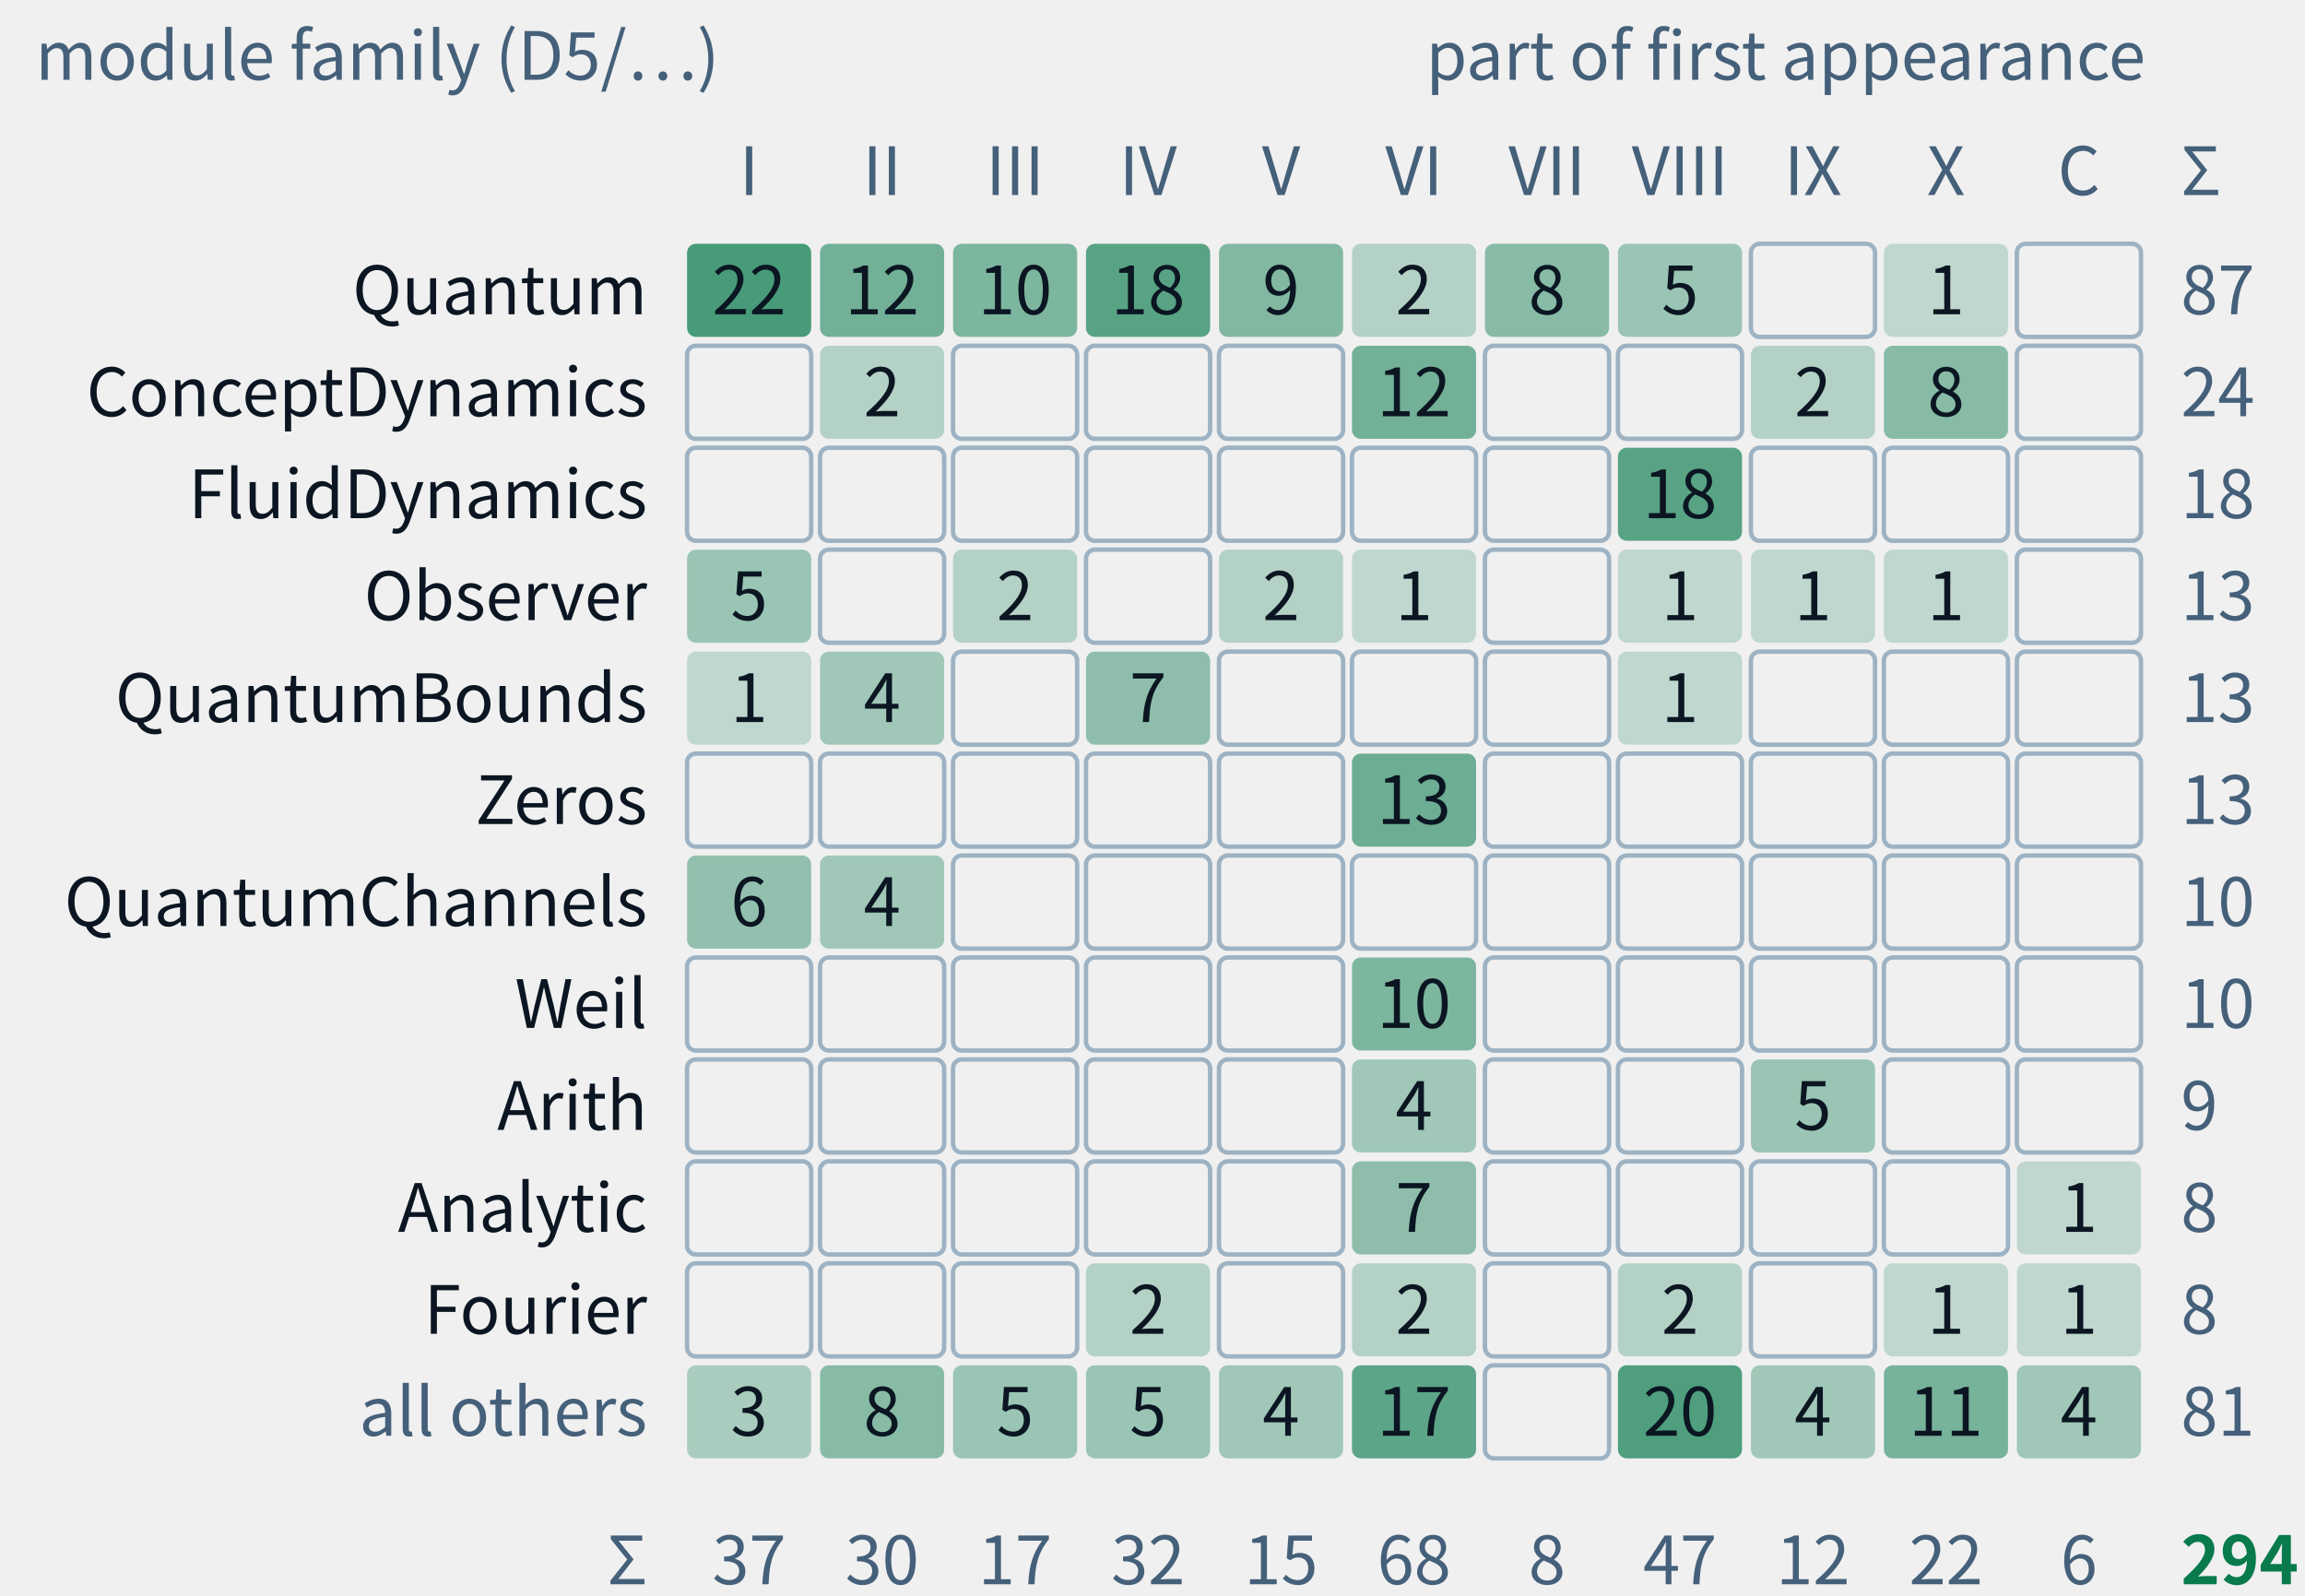
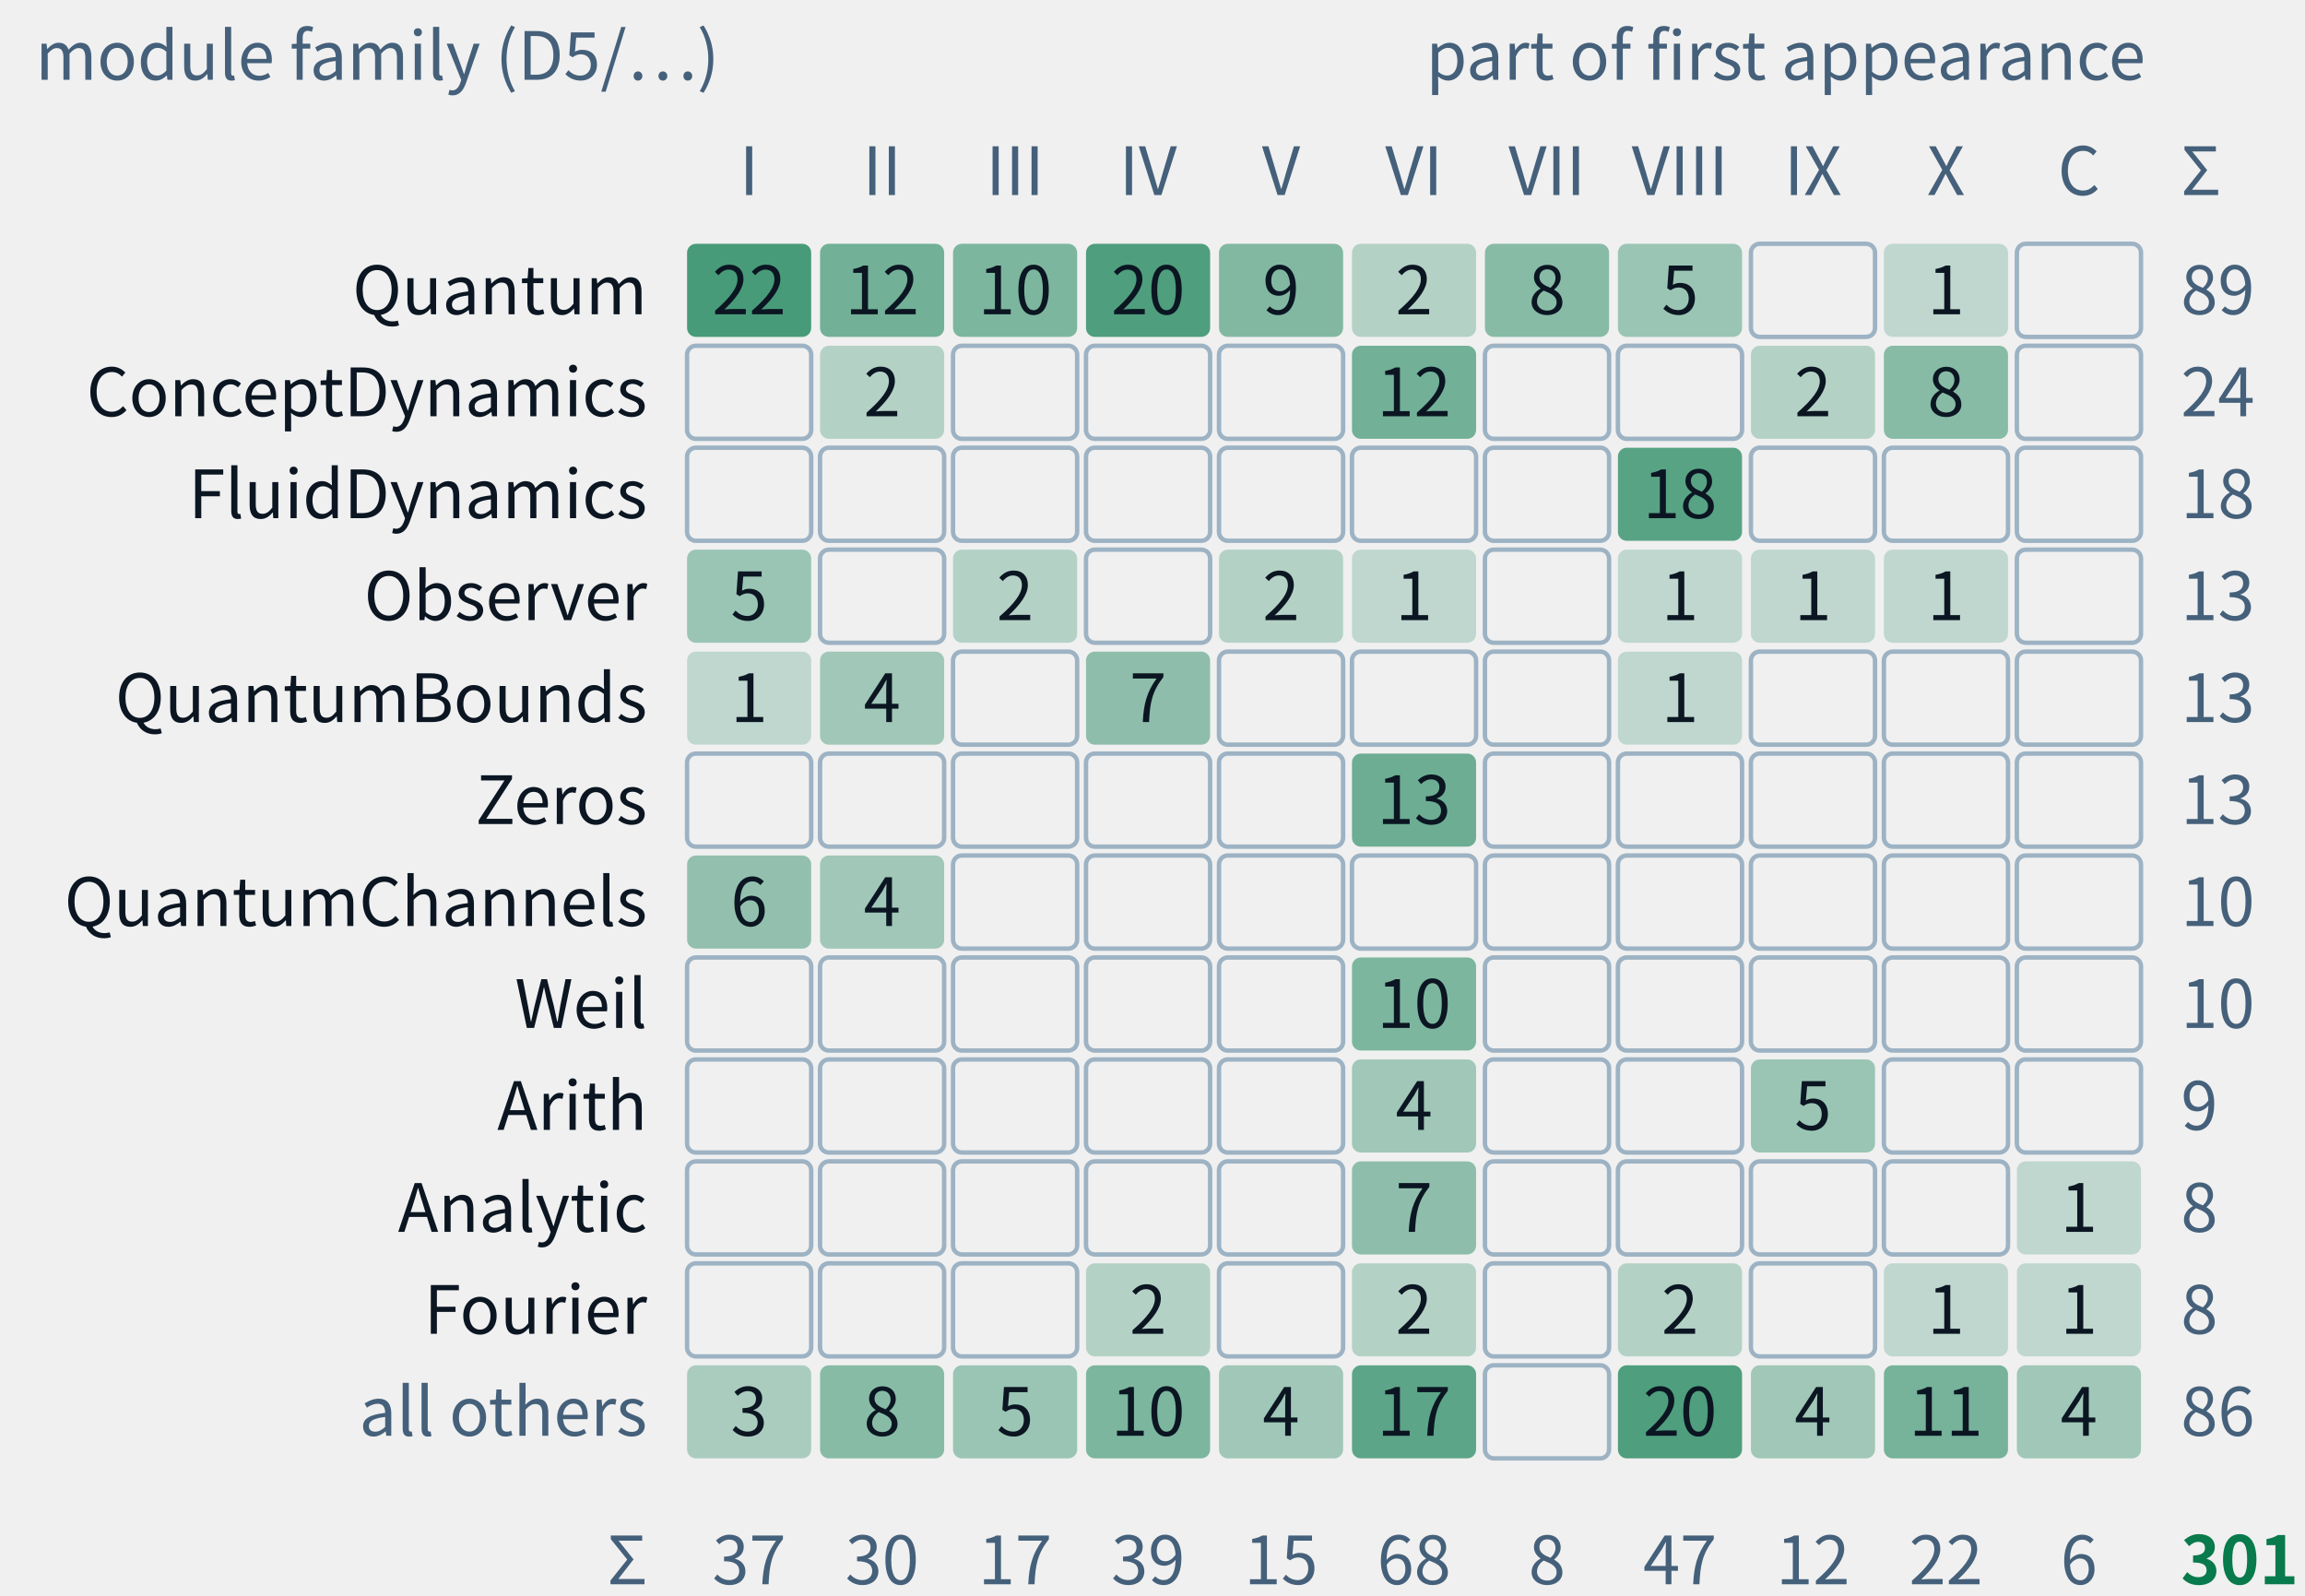
- <svg xmlns="http://www.w3.org/2000/svg" class="tr-fig" data-tr-fig="appc-modules-by-part" data-lang="en" viewBox="0 0 520 360" width="520" height="360" font-family="'Noto Sans SC', 'Noto Sans CJK SC', 'Source Sans 3', 'PingFang SC', 'Microsoft YaHei', system-ui, sans-serif" role="img" aria-label="A grid of counts: the rows are module families of trureturing, from top to bottom Quantum, ConceptDynamics, FluidDynamics, Observer, QuantumBounds, Zeros, QuantumChannels, Weil, Arith, Analytic, Fourier and all others; the columns are Parts I to X and the coda with the appendices. Each cell gives how many theorems of that family first appear in that part, the darker the more, blank for none. The Quantum family is the largest, 87 theorems, spread over Parts I to VIII and X; all 18 of FluidDynamics are in Part VIII; Zeros and Weil appear only in Part VI. They add up to 294, the C.1 index of appendix C.">
+ <svg xmlns="http://www.w3.org/2000/svg" class="tr-fig" data-tr-fig="appc-modules-by-part" data-lang="en" viewBox="0 0 520 360" width="520" height="360" font-family="'Noto Sans SC', 'Noto Sans CJK SC', 'Source Sans 3', 'PingFang SC', 'Microsoft YaHei', system-ui, sans-serif" role="img" aria-label="A grid of counts: the rows are module families of trureturing, from top to bottom Quantum, ConceptDynamics, FluidDynamics, Observer, QuantumBounds, Zeros, QuantumChannels, Weil, Arith, Analytic, Fourier and all others; the columns are Parts I to X and the coda with the appendices. Each cell gives how many theorems of that family first appear in that part, the darker the more, blank for none. The Quantum family is the largest, 89 theorems, spread over Parts I to VIII and X; all 18 of FluidDynamics are in Part VIII; Zeros and Weil appear only in Part VI. They add up to 301, the C.1 index of appendix C.">
  <style>.ts-ink{stroke:#0b1622}.tf-ink{fill:#0b1622}.ts-dim{stroke:#45607a}.tf-dim{fill:#45607a}.ts-faint{stroke:#9db3c4}.tf-faint{fill:#9db3c4}.ts-edge{stroke:#b9d0dd}.tf-edge{fill:#b9d0dd}.ts-hot{stroke:#5f9bb5}.tf-hot{fill:#5f9bb5}.ts-bg{stroke:#ffffff}.tf-bg{fill:#ffffff}.ts-panel{stroke:#eef5f9}.tf-panel{fill:#eef5f9}.ts-sheet{stroke:#f7fbfd}.tf-sheet{fill:#f7fbfd}.ts-cyan{stroke:#007c8a}.tf-cyan{fill:#007c8a}.ts-magenta{stroke:#b0128f}.tf-magenta{fill:#b0128f}.ts-amber{stroke:#946200}.tf-amber{fill:#946200}.ts-violet{stroke:#5a45c8}.tf-violet{fill:#5a45c8}.ts-ok{stroke:#087a4c}.tf-ok{fill:#087a4c}.ts-warn{stroke:#c21f3a}.tf-warn{fill:#c21f3a}.ts-blue{stroke:#1d5fd0}.tf-blue{fill:#1d5fd0}.ts-orange{stroke:#b85410}.tf-orange{fill:#b85410}.ts-sigma{stroke:#28405a}.tf-sigma{fill:#28405a}@media (prefers-color-scheme:dark){.ts-ink{stroke:#d4efff}.tf-ink{fill:#d4efff}.ts-dim{stroke:#6f8ea5}.tf-dim{fill:#6f8ea5}.ts-faint{stroke:#34506a}.tf-faint{fill:#34506a}.ts-edge{stroke:#143049}.tf-edge{fill:#143049}.ts-hot{stroke:#1f5d7c}.tf-hot{fill:#1f5d7c}.ts-bg{stroke:#03060c}.tf-bg{fill:#03060c}.ts-panel{stroke:#07101b}.tf-panel{fill:#07101b}.ts-sheet{stroke:#050c16}.tf-sheet{fill:#050c16}.ts-cyan{stroke:#19f0ff}.tf-cyan{fill:#19f0ff}.ts-magenta{stroke:#ff2fd0}.tf-magenta{fill:#ff2fd0}.ts-amber{stroke:#ffc83d}.tf-amber{fill:#ffc83d}.ts-violet{stroke:#9d8cff}.tf-violet{fill:#9d8cff}.ts-ok{stroke:#46ffb2}.tf-ok{fill:#46ffb2}.ts-warn{stroke:#ff5064}.tf-warn{fill:#ff5064}.ts-blue{stroke:#2a7bff}.tf-blue{fill:#2a7bff}.ts-orange{stroke:#ff8a3c}.tf-orange{fill:#ff8a3c}.ts-sigma{stroke:#cfe3ff}.tf-sigma{fill:#cfe3ff}}</style>
  <text class="tf-dim" x="8" y="18" font-size="15">module family (D5/…)</text>
  <text class="tf-dim" x="484" y="18" font-size="15" text-anchor="end">part of first appearance</text>
  <text class="tf-dim" x="169" y="44" font-size="15" text-anchor="middle">I</text>
  <text class="tf-dim" x="199" y="44" font-size="15" text-anchor="middle">II</text>
  <text class="tf-dim" x="229" y="44" font-size="15" text-anchor="middle">III</text>
  <text class="tf-dim" x="259" y="44" font-size="15" text-anchor="middle">IV</text>
  <text class="tf-dim" x="289" y="44" font-size="15" text-anchor="middle">V</text>
  <text class="tf-dim" x="319" y="44" font-size="15" text-anchor="middle">VI</text>
  <text class="tf-dim" x="349" y="44" font-size="15" text-anchor="middle">VII</text>
  <text class="tf-dim" x="379" y="44" font-size="15" text-anchor="middle">VIII</text>
  <text class="tf-dim" x="409" y="44" font-size="15" text-anchor="middle">IX</text>
  <text class="tf-dim" x="439" y="44" font-size="15" text-anchor="middle">X</text>
  <text class="tf-dim" x="469" y="44" font-size="15" text-anchor="middle">C</text>
  <text class="tf-ink" x="146" y="70.9" font-size="15" text-anchor="end">Quantum</text>
  <rect x="155" y="55" width="28" height="21" rx="2" class="tf-ok" fill-opacity="0.72" />
  <text class="tf-ink" x="169" y="70.9" font-size="15" text-anchor="middle">22</text>
  <rect x="185" y="55" width="28" height="21" rx="2" class="tf-ok" fill-opacity="0.54" />
  <text class="tf-ink" x="199" y="70.9" font-size="15" text-anchor="middle">12</text>
  <rect x="215" y="55" width="28" height="21" rx="2" class="tf-ok" fill-opacity="0.49" />
  <text class="tf-ink" x="229" y="70.9" font-size="15" text-anchor="middle">10</text>
-   <rect x="245" y="55" width="28" height="21" rx="2" class="tf-ok" fill-opacity="0.65" />
-   <text class="tf-ink" x="259" y="70.9" font-size="15" text-anchor="middle">18</text>
+   <rect x="245" y="55" width="28" height="21" rx="2" class="tf-ok" fill-opacity="0.69" />
+   <text class="tf-ink" x="259" y="70.9" font-size="15" text-anchor="middle">20</text>
  <rect x="275" y="55" width="28" height="21" rx="2" class="tf-ok" fill-opacity="0.47" />
  <text class="tf-ink" x="289" y="70.9" font-size="15" text-anchor="middle">9</text>
  <rect x="305" y="55" width="28" height="21" rx="2" class="tf-ok" fill-opacity="0.26" />
  <text class="tf-ink" x="319" y="70.9" font-size="15" text-anchor="middle">2</text>
  <rect x="335" y="55" width="28" height="21" rx="2" class="tf-ok" fill-opacity="0.45" />
  <text class="tf-ink" x="349" y="70.9" font-size="15" text-anchor="middle">8</text>
  <rect x="365" y="55" width="28" height="21" rx="2" class="tf-ok" fill-opacity="0.37" />
  <text class="tf-ink" x="379" y="70.9" font-size="15" text-anchor="middle">5</text>
  <rect x="395" y="55" width="28" height="21" rx="2" class="ts-faint" stroke-width="1" fill="none" />
  <rect x="425" y="55" width="28" height="21" rx="2" class="tf-ok" fill-opacity="0.21" />
  <text class="tf-ink" x="439" y="70.9" font-size="15" text-anchor="middle">1</text>
  <rect x="455" y="55" width="28" height="21" rx="2" class="ts-faint" stroke-width="1" fill="none" />
-   <text class="tf-dim" x="492" y="70.9" font-size="15">87</text>
+   <text class="tf-dim" x="492" y="70.9" font-size="15">89</text>
  <text class="tf-ink" x="146" y="93.9" font-size="15" text-anchor="end">ConceptDynamics</text>
  <rect x="155" y="78" width="28" height="21" rx="2" class="ts-faint" stroke-width="1" fill="none" />
  <rect x="185" y="78" width="28" height="21" rx="2" class="tf-ok" fill-opacity="0.26" />
  <text class="tf-ink" x="199" y="93.9" font-size="15" text-anchor="middle">2</text>
  <rect x="215" y="78" width="28" height="21" rx="2" class="ts-faint" stroke-width="1" fill="none" />
  <rect x="245" y="78" width="28" height="21" rx="2" class="ts-faint" stroke-width="1" fill="none" />
  <rect x="275" y="78" width="28" height="21" rx="2" class="ts-faint" stroke-width="1" fill="none" />
  <rect x="305" y="78" width="28" height="21" rx="2" class="tf-ok" fill-opacity="0.54" />
  <text class="tf-ink" x="319" y="93.9" font-size="15" text-anchor="middle">12</text>
  <rect x="335" y="78" width="28" height="21" rx="2" class="ts-faint" stroke-width="1" fill="none" />
  <rect x="365" y="78" width="28" height="21" rx="2" class="ts-faint" stroke-width="1" fill="none" />
  <rect x="395" y="78" width="28" height="21" rx="2" class="tf-ok" fill-opacity="0.26" />
  <text class="tf-ink" x="409" y="93.9" font-size="15" text-anchor="middle">2</text>
  <rect x="425" y="78" width="28" height="21" rx="2" class="tf-ok" fill-opacity="0.45" />
  <text class="tf-ink" x="439" y="93.9" font-size="15" text-anchor="middle">8</text>
  <rect x="455" y="78" width="28" height="21" rx="2" class="ts-faint" stroke-width="1" fill="none" />
  <text class="tf-dim" x="492" y="93.9" font-size="15">24</text>
  <text class="tf-ink" x="146" y="116.9" font-size="15" text-anchor="end">FluidDynamics</text>
  <rect x="155" y="101" width="28" height="21" rx="2" class="ts-faint" stroke-width="1" fill="none" />
  <rect x="185" y="101" width="28" height="21" rx="2" class="ts-faint" stroke-width="1" fill="none" />
  <rect x="215" y="101" width="28" height="21" rx="2" class="ts-faint" stroke-width="1" fill="none" />
  <rect x="245" y="101" width="28" height="21" rx="2" class="ts-faint" stroke-width="1" fill="none" />
  <rect x="275" y="101" width="28" height="21" rx="2" class="ts-faint" stroke-width="1" fill="none" />
  <rect x="305" y="101" width="28" height="21" rx="2" class="ts-faint" stroke-width="1" fill="none" />
  <rect x="335" y="101" width="28" height="21" rx="2" class="ts-faint" stroke-width="1" fill="none" />
  <rect x="365" y="101" width="28" height="21" rx="2" class="tf-ok" fill-opacity="0.65" />
  <text class="tf-ink" x="379" y="116.9" font-size="15" text-anchor="middle">18</text>
  <rect x="395" y="101" width="28" height="21" rx="2" class="ts-faint" stroke-width="1" fill="none" />
  <rect x="425" y="101" width="28" height="21" rx="2" class="ts-faint" stroke-width="1" fill="none" />
  <rect x="455" y="101" width="28" height="21" rx="2" class="ts-faint" stroke-width="1" fill="none" />
  <text class="tf-dim" x="492" y="116.9" font-size="15">18</text>
  <text class="tf-ink" x="146" y="139.9" font-size="15" text-anchor="end">Observer</text>
  <rect x="155" y="124" width="28" height="21" rx="2" class="tf-ok" fill-opacity="0.37" />
  <text class="tf-ink" x="169" y="139.9" font-size="15" text-anchor="middle">5</text>
  <rect x="185" y="124" width="28" height="21" rx="2" class="ts-faint" stroke-width="1" fill="none" />
  <rect x="215" y="124" width="28" height="21" rx="2" class="tf-ok" fill-opacity="0.26" />
  <text class="tf-ink" x="229" y="139.9" font-size="15" text-anchor="middle">2</text>
  <rect x="245" y="124" width="28" height="21" rx="2" class="ts-faint" stroke-width="1" fill="none" />
  <rect x="275" y="124" width="28" height="21" rx="2" class="tf-ok" fill-opacity="0.26" />
  <text class="tf-ink" x="289" y="139.9" font-size="15" text-anchor="middle">2</text>
  <rect x="305" y="124" width="28" height="21" rx="2" class="tf-ok" fill-opacity="0.21" />
  <text class="tf-ink" x="319" y="139.9" font-size="15" text-anchor="middle">1</text>
  <rect x="335" y="124" width="28" height="21" rx="2" class="ts-faint" stroke-width="1" fill="none" />
  <rect x="365" y="124" width="28" height="21" rx="2" class="tf-ok" fill-opacity="0.21" />
  <text class="tf-ink" x="379" y="139.9" font-size="15" text-anchor="middle">1</text>
  <rect x="395" y="124" width="28" height="21" rx="2" class="tf-ok" fill-opacity="0.21" />
  <text class="tf-ink" x="409" y="139.9" font-size="15" text-anchor="middle">1</text>
  <rect x="425" y="124" width="28" height="21" rx="2" class="tf-ok" fill-opacity="0.21" />
  <text class="tf-ink" x="439" y="139.9" font-size="15" text-anchor="middle">1</text>
  <rect x="455" y="124" width="28" height="21" rx="2" class="ts-faint" stroke-width="1" fill="none" />
  <text class="tf-dim" x="492" y="139.9" font-size="15">13</text>
  <text class="tf-ink" x="146" y="162.9" font-size="15" text-anchor="end">QuantumBounds</text>
  <rect x="155" y="147" width="28" height="21" rx="2" class="tf-ok" fill-opacity="0.21" />
  <text class="tf-ink" x="169" y="162.9" font-size="15" text-anchor="middle">1</text>
  <rect x="185" y="147" width="28" height="21" rx="2" class="tf-ok" fill-opacity="0.34" />
  <text class="tf-ink" x="199" y="162.9" font-size="15" text-anchor="middle">4</text>
  <rect x="215" y="147" width="28" height="21" rx="2" class="ts-faint" stroke-width="1" fill="none" />
  <rect x="245" y="147" width="28" height="21" rx="2" class="tf-ok" fill-opacity="0.42" />
  <text class="tf-ink" x="259" y="162.9" font-size="15" text-anchor="middle">7</text>
  <rect x="275" y="147" width="28" height="21" rx="2" class="ts-faint" stroke-width="1" fill="none" />
  <rect x="305" y="147" width="28" height="21" rx="2" class="ts-faint" stroke-width="1" fill="none" />
  <rect x="335" y="147" width="28" height="21" rx="2" class="ts-faint" stroke-width="1" fill="none" />
  <rect x="365" y="147" width="28" height="21" rx="2" class="tf-ok" fill-opacity="0.21" />
  <text class="tf-ink" x="379" y="162.9" font-size="15" text-anchor="middle">1</text>
  <rect x="395" y="147" width="28" height="21" rx="2" class="ts-faint" stroke-width="1" fill="none" />
  <rect x="425" y="147" width="28" height="21" rx="2" class="ts-faint" stroke-width="1" fill="none" />
  <rect x="455" y="147" width="28" height="21" rx="2" class="ts-faint" stroke-width="1" fill="none" />
  <text class="tf-dim" x="492" y="162.9" font-size="15">13</text>
  <text class="tf-ink" x="146" y="185.9" font-size="15" text-anchor="end">Zeros</text>
  <rect x="155" y="170" width="28" height="21" rx="2" class="ts-faint" stroke-width="1" fill="none" />
  <rect x="185" y="170" width="28" height="21" rx="2" class="ts-faint" stroke-width="1" fill="none" />
  <rect x="215" y="170" width="28" height="21" rx="2" class="ts-faint" stroke-width="1" fill="none" />
  <rect x="245" y="170" width="28" height="21" rx="2" class="ts-faint" stroke-width="1" fill="none" />
  <rect x="275" y="170" width="28" height="21" rx="2" class="ts-faint" stroke-width="1" fill="none" />
  <rect x="305" y="170" width="28" height="21" rx="2" class="tf-ok" fill-opacity="0.56" />
  <text class="tf-ink" x="319" y="185.9" font-size="15" text-anchor="middle">13</text>
  <rect x="335" y="170" width="28" height="21" rx="2" class="ts-faint" stroke-width="1" fill="none" />
  <rect x="365" y="170" width="28" height="21" rx="2" class="ts-faint" stroke-width="1" fill="none" />
  <rect x="395" y="170" width="28" height="21" rx="2" class="ts-faint" stroke-width="1" fill="none" />
  <rect x="425" y="170" width="28" height="21" rx="2" class="ts-faint" stroke-width="1" fill="none" />
  <rect x="455" y="170" width="28" height="21" rx="2" class="ts-faint" stroke-width="1" fill="none" />
  <text class="tf-dim" x="492" y="185.9" font-size="15">13</text>
  <text class="tf-ink" x="146" y="208.9" font-size="15" text-anchor="end">QuantumChannels</text>
  <rect x="155" y="193" width="28" height="21" rx="2" class="tf-ok" fill-opacity="0.4" />
  <text class="tf-ink" x="169" y="208.9" font-size="15" text-anchor="middle">6</text>
  <rect x="185" y="193" width="28" height="21" rx="2" class="tf-ok" fill-opacity="0.34" />
  <text class="tf-ink" x="199" y="208.9" font-size="15" text-anchor="middle">4</text>
  <rect x="215" y="193" width="28" height="21" rx="2" class="ts-faint" stroke-width="1" fill="none" />
  <rect x="245" y="193" width="28" height="21" rx="2" class="ts-faint" stroke-width="1" fill="none" />
  <rect x="275" y="193" width="28" height="21" rx="2" class="ts-faint" stroke-width="1" fill="none" />
  <rect x="305" y="193" width="28" height="21" rx="2" class="ts-faint" stroke-width="1" fill="none" />
  <rect x="335" y="193" width="28" height="21" rx="2" class="ts-faint" stroke-width="1" fill="none" />
  <rect x="365" y="193" width="28" height="21" rx="2" class="ts-faint" stroke-width="1" fill="none" />
  <rect x="395" y="193" width="28" height="21" rx="2" class="ts-faint" stroke-width="1" fill="none" />
  <rect x="425" y="193" width="28" height="21" rx="2" class="ts-faint" stroke-width="1" fill="none" />
  <rect x="455" y="193" width="28" height="21" rx="2" class="ts-faint" stroke-width="1" fill="none" />
  <text class="tf-dim" x="492" y="208.9" font-size="15">10</text>
  <text class="tf-ink" x="146" y="231.9" font-size="15" text-anchor="end">Weil</text>
  <rect x="155" y="216" width="28" height="21" rx="2" class="ts-faint" stroke-width="1" fill="none" />
  <rect x="185" y="216" width="28" height="21" rx="2" class="ts-faint" stroke-width="1" fill="none" />
  <rect x="215" y="216" width="28" height="21" rx="2" class="ts-faint" stroke-width="1" fill="none" />
  <rect x="245" y="216" width="28" height="21" rx="2" class="ts-faint" stroke-width="1" fill="none" />
  <rect x="275" y="216" width="28" height="21" rx="2" class="ts-faint" stroke-width="1" fill="none" />
  <rect x="305" y="216" width="28" height="21" rx="2" class="tf-ok" fill-opacity="0.49" />
  <text class="tf-ink" x="319" y="231.9" font-size="15" text-anchor="middle">10</text>
  <rect x="335" y="216" width="28" height="21" rx="2" class="ts-faint" stroke-width="1" fill="none" />
  <rect x="365" y="216" width="28" height="21" rx="2" class="ts-faint" stroke-width="1" fill="none" />
  <rect x="395" y="216" width="28" height="21" rx="2" class="ts-faint" stroke-width="1" fill="none" />
  <rect x="425" y="216" width="28" height="21" rx="2" class="ts-faint" stroke-width="1" fill="none" />
  <rect x="455" y="216" width="28" height="21" rx="2" class="ts-faint" stroke-width="1" fill="none" />
  <text class="tf-dim" x="492" y="231.9" font-size="15">10</text>
  <text class="tf-ink" x="146" y="254.9" font-size="15" text-anchor="end">Arith</text>
  <rect x="155" y="239" width="28" height="21" rx="2" class="ts-faint" stroke-width="1" fill="none" />
  <rect x="185" y="239" width="28" height="21" rx="2" class="ts-faint" stroke-width="1" fill="none" />
  <rect x="215" y="239" width="28" height="21" rx="2" class="ts-faint" stroke-width="1" fill="none" />
  <rect x="245" y="239" width="28" height="21" rx="2" class="ts-faint" stroke-width="1" fill="none" />
  <rect x="275" y="239" width="28" height="21" rx="2" class="ts-faint" stroke-width="1" fill="none" />
  <rect x="305" y="239" width="28" height="21" rx="2" class="tf-ok" fill-opacity="0.34" />
  <text class="tf-ink" x="319" y="254.9" font-size="15" text-anchor="middle">4</text>
  <rect x="335" y="239" width="28" height="21" rx="2" class="ts-faint" stroke-width="1" fill="none" />
  <rect x="365" y="239" width="28" height="21" rx="2" class="ts-faint" stroke-width="1" fill="none" />
  <rect x="395" y="239" width="28" height="21" rx="2" class="tf-ok" fill-opacity="0.37" />
  <text class="tf-ink" x="409" y="254.9" font-size="15" text-anchor="middle">5</text>
  <rect x="425" y="239" width="28" height="21" rx="2" class="ts-faint" stroke-width="1" fill="none" />
  <rect x="455" y="239" width="28" height="21" rx="2" class="ts-faint" stroke-width="1" fill="none" />
  <text class="tf-dim" x="492" y="254.9" font-size="15">9</text>
  <text class="tf-ink" x="146" y="277.9" font-size="15" text-anchor="end">Analytic</text>
  <rect x="155" y="262" width="28" height="21" rx="2" class="ts-faint" stroke-width="1" fill="none" />
  <rect x="185" y="262" width="28" height="21" rx="2" class="ts-faint" stroke-width="1" fill="none" />
  <rect x="215" y="262" width="28" height="21" rx="2" class="ts-faint" stroke-width="1" fill="none" />
  <rect x="245" y="262" width="28" height="21" rx="2" class="ts-faint" stroke-width="1" fill="none" />
  <rect x="275" y="262" width="28" height="21" rx="2" class="ts-faint" stroke-width="1" fill="none" />
  <rect x="305" y="262" width="28" height="21" rx="2" class="tf-ok" fill-opacity="0.42" />
  <text class="tf-ink" x="319" y="277.9" font-size="15" text-anchor="middle">7</text>
  <rect x="335" y="262" width="28" height="21" rx="2" class="ts-faint" stroke-width="1" fill="none" />
  <rect x="365" y="262" width="28" height="21" rx="2" class="ts-faint" stroke-width="1" fill="none" />
  <rect x="395" y="262" width="28" height="21" rx="2" class="ts-faint" stroke-width="1" fill="none" />
  <rect x="425" y="262" width="28" height="21" rx="2" class="ts-faint" stroke-width="1" fill="none" />
  <rect x="455" y="262" width="28" height="21" rx="2" class="tf-ok" fill-opacity="0.21" />
  <text class="tf-ink" x="469" y="277.9" font-size="15" text-anchor="middle">1</text>
  <text class="tf-dim" x="492" y="277.9" font-size="15">8</text>
  <text class="tf-ink" x="146" y="300.9" font-size="15" text-anchor="end">Fourier</text>
  <rect x="155" y="285" width="28" height="21" rx="2" class="ts-faint" stroke-width="1" fill="none" />
  <rect x="185" y="285" width="28" height="21" rx="2" class="ts-faint" stroke-width="1" fill="none" />
  <rect x="215" y="285" width="28" height="21" rx="2" class="ts-faint" stroke-width="1" fill="none" />
  <rect x="245" y="285" width="28" height="21" rx="2" class="tf-ok" fill-opacity="0.26" />
  <text class="tf-ink" x="259" y="300.9" font-size="15" text-anchor="middle">2</text>
  <rect x="275" y="285" width="28" height="21" rx="2" class="ts-faint" stroke-width="1" fill="none" />
  <rect x="305" y="285" width="28" height="21" rx="2" class="tf-ok" fill-opacity="0.26" />
  <text class="tf-ink" x="319" y="300.9" font-size="15" text-anchor="middle">2</text>
  <rect x="335" y="285" width="28" height="21" rx="2" class="ts-faint" stroke-width="1" fill="none" />
  <rect x="365" y="285" width="28" height="21" rx="2" class="tf-ok" fill-opacity="0.26" />
  <text class="tf-ink" x="379" y="300.9" font-size="15" text-anchor="middle">2</text>
  <rect x="395" y="285" width="28" height="21" rx="2" class="ts-faint" stroke-width="1" fill="none" />
  <rect x="425" y="285" width="28" height="21" rx="2" class="tf-ok" fill-opacity="0.21" />
  <text class="tf-ink" x="439" y="300.9" font-size="15" text-anchor="middle">1</text>
  <rect x="455" y="285" width="28" height="21" rx="2" class="tf-ok" fill-opacity="0.21" />
  <text class="tf-ink" x="469" y="300.9" font-size="15" text-anchor="middle">1</text>
  <text class="tf-dim" x="492" y="300.9" font-size="15">8</text>
  <text class="tf-dim" x="146" y="323.9" font-size="15" text-anchor="end">all others</text>
  <rect x="155" y="308" width="28" height="21" rx="2" class="tf-ok" fill-opacity="0.3" />
  <text class="tf-ink" x="169" y="323.9" font-size="15" text-anchor="middle">3</text>
  <rect x="185" y="308" width="28" height="21" rx="2" class="tf-ok" fill-opacity="0.45" />
  <text class="tf-ink" x="199" y="323.9" font-size="15" text-anchor="middle">8</text>
  <rect x="215" y="308" width="28" height="21" rx="2" class="tf-ok" fill-opacity="0.37" />
  <text class="tf-ink" x="229" y="323.9" font-size="15" text-anchor="middle">5</text>
-   <rect x="245" y="308" width="28" height="21" rx="2" class="tf-ok" fill-opacity="0.37" />
-   <text class="tf-ink" x="259" y="323.9" font-size="15" text-anchor="middle">5</text>
+   <rect x="245" y="308" width="28" height="21" rx="2" class="tf-ok" fill-opacity="0.49" />
+   <text class="tf-ink" x="259" y="323.9" font-size="15" text-anchor="middle">10</text>
  <rect x="275" y="308" width="28" height="21" rx="2" class="tf-ok" fill-opacity="0.34" />
  <text class="tf-ink" x="289" y="323.9" font-size="15" text-anchor="middle">4</text>
  <rect x="305" y="308" width="28" height="21" rx="2" class="tf-ok" fill-opacity="0.63" />
  <text class="tf-ink" x="319" y="323.9" font-size="15" text-anchor="middle">17</text>
  <rect x="335" y="308" width="28" height="21" rx="2" class="ts-faint" stroke-width="1" fill="none" />
  <rect x="365" y="308" width="28" height="21" rx="2" class="tf-ok" fill-opacity="0.69" />
  <text class="tf-ink" x="379" y="323.9" font-size="15" text-anchor="middle">20</text>
  <rect x="395" y="308" width="28" height="21" rx="2" class="tf-ok" fill-opacity="0.34" />
  <text class="tf-ink" x="409" y="323.9" font-size="15" text-anchor="middle">4</text>
  <rect x="425" y="308" width="28" height="21" rx="2" class="tf-ok" fill-opacity="0.52" />
  <text class="tf-ink" x="439" y="323.9" font-size="15" text-anchor="middle">11</text>
  <rect x="455" y="308" width="28" height="21" rx="2" class="tf-ok" fill-opacity="0.34" />
  <text class="tf-ink" x="469" y="323.9" font-size="15" text-anchor="middle">4</text>
-   <text class="tf-dim" x="492" y="323.9" font-size="15">81</text>
+   <text class="tf-dim" x="492" y="323.9" font-size="15">86</text>
  <text class="tf-dim" x="492" y="44" font-size="15">Σ</text>
  <text class="tf-dim" x="146" y="357.4" font-size="15" text-anchor="end">Σ</text>
  <text class="tf-dim" x="169" y="357.4" font-size="15" text-anchor="middle">37</text>
  <text class="tf-dim" x="199" y="357.4" font-size="15" text-anchor="middle">30</text>
  <text class="tf-dim" x="229" y="357.4" font-size="15" text-anchor="middle">17</text>
-   <text class="tf-dim" x="259" y="357.4" font-size="15" text-anchor="middle">32</text>
+   <text class="tf-dim" x="259" y="357.4" font-size="15" text-anchor="middle">39</text>
  <text class="tf-dim" x="289" y="357.4" font-size="15" text-anchor="middle">15</text>
  <text class="tf-dim" x="319" y="357.4" font-size="15" text-anchor="middle">68</text>
  <text class="tf-dim" x="349" y="357.4" font-size="15" text-anchor="middle">8</text>
  <text class="tf-dim" x="379" y="357.4" font-size="15" text-anchor="middle">47</text>
  <text class="tf-dim" x="409" y="357.4" font-size="15" text-anchor="middle">12</text>
  <text class="tf-dim" x="439" y="357.4" font-size="15" text-anchor="middle">22</text>
  <text class="tf-dim" x="469" y="357.4" font-size="15" text-anchor="middle">6</text>
-   <text class="tf-ok" x="492" y="357.4" font-size="15" font-weight="600">294</text>
+   <text class="tf-ok" x="492" y="357.4" font-size="15" font-weight="600">301</text>
</svg>
